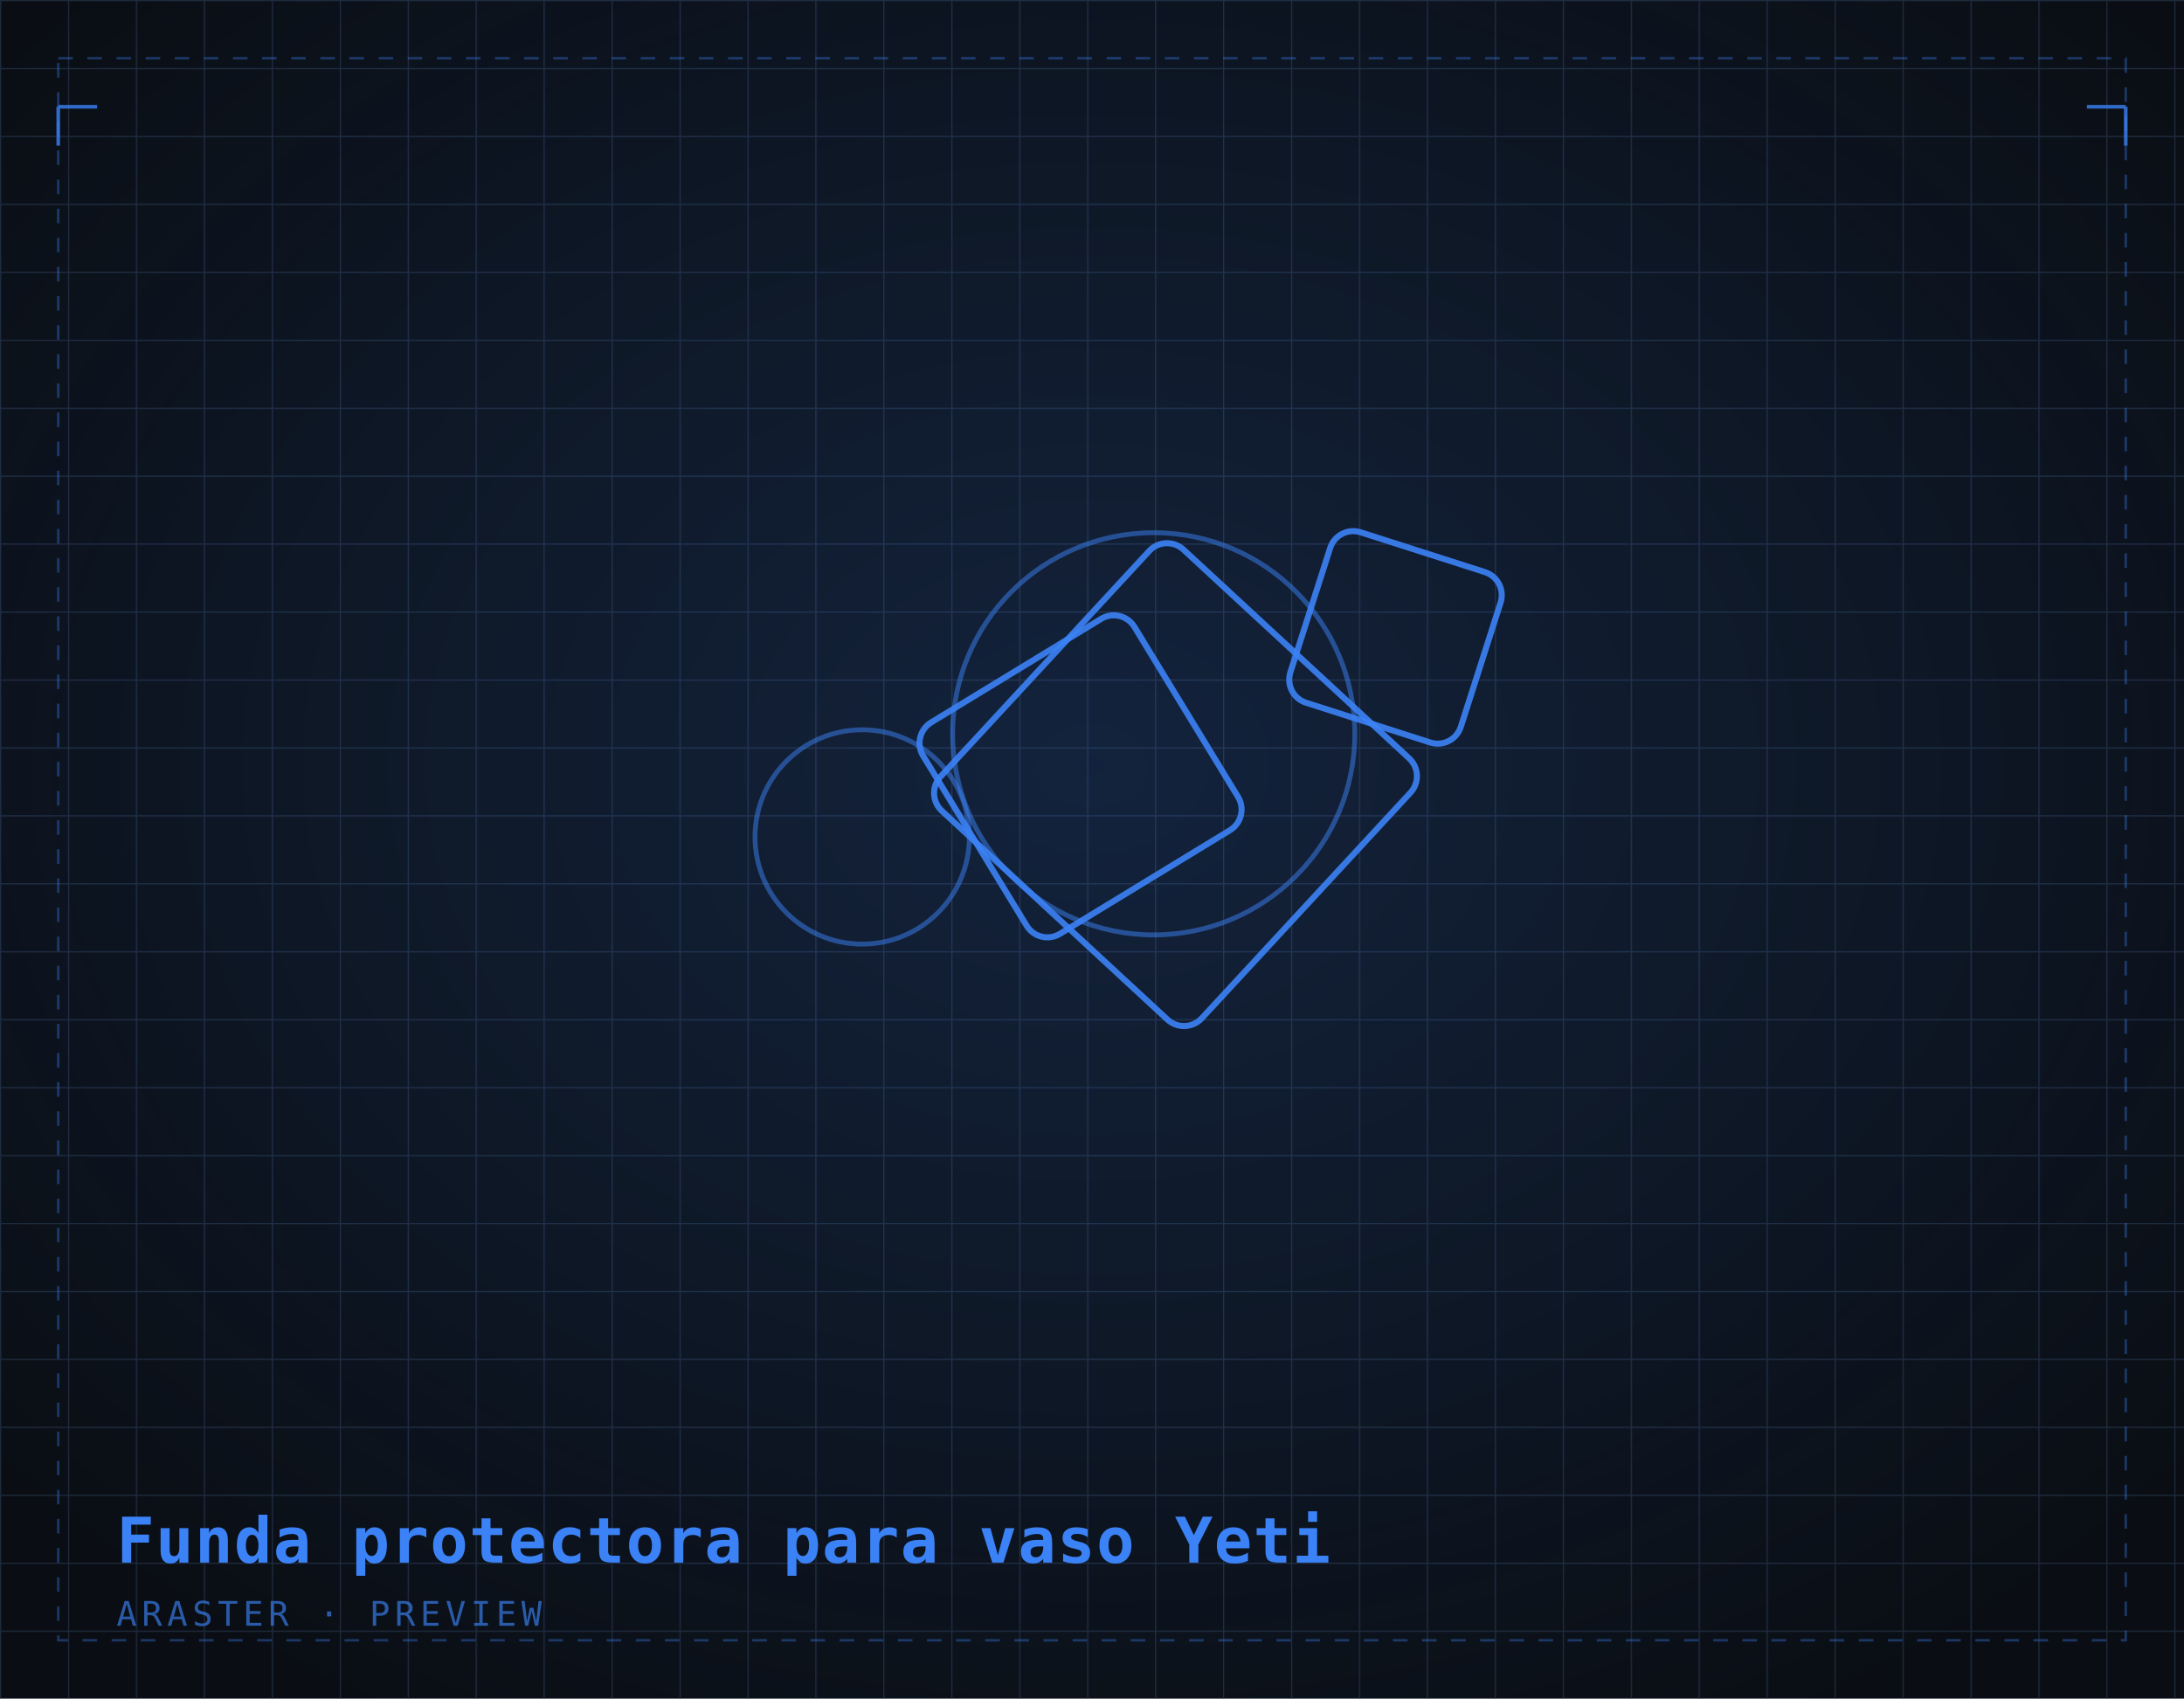
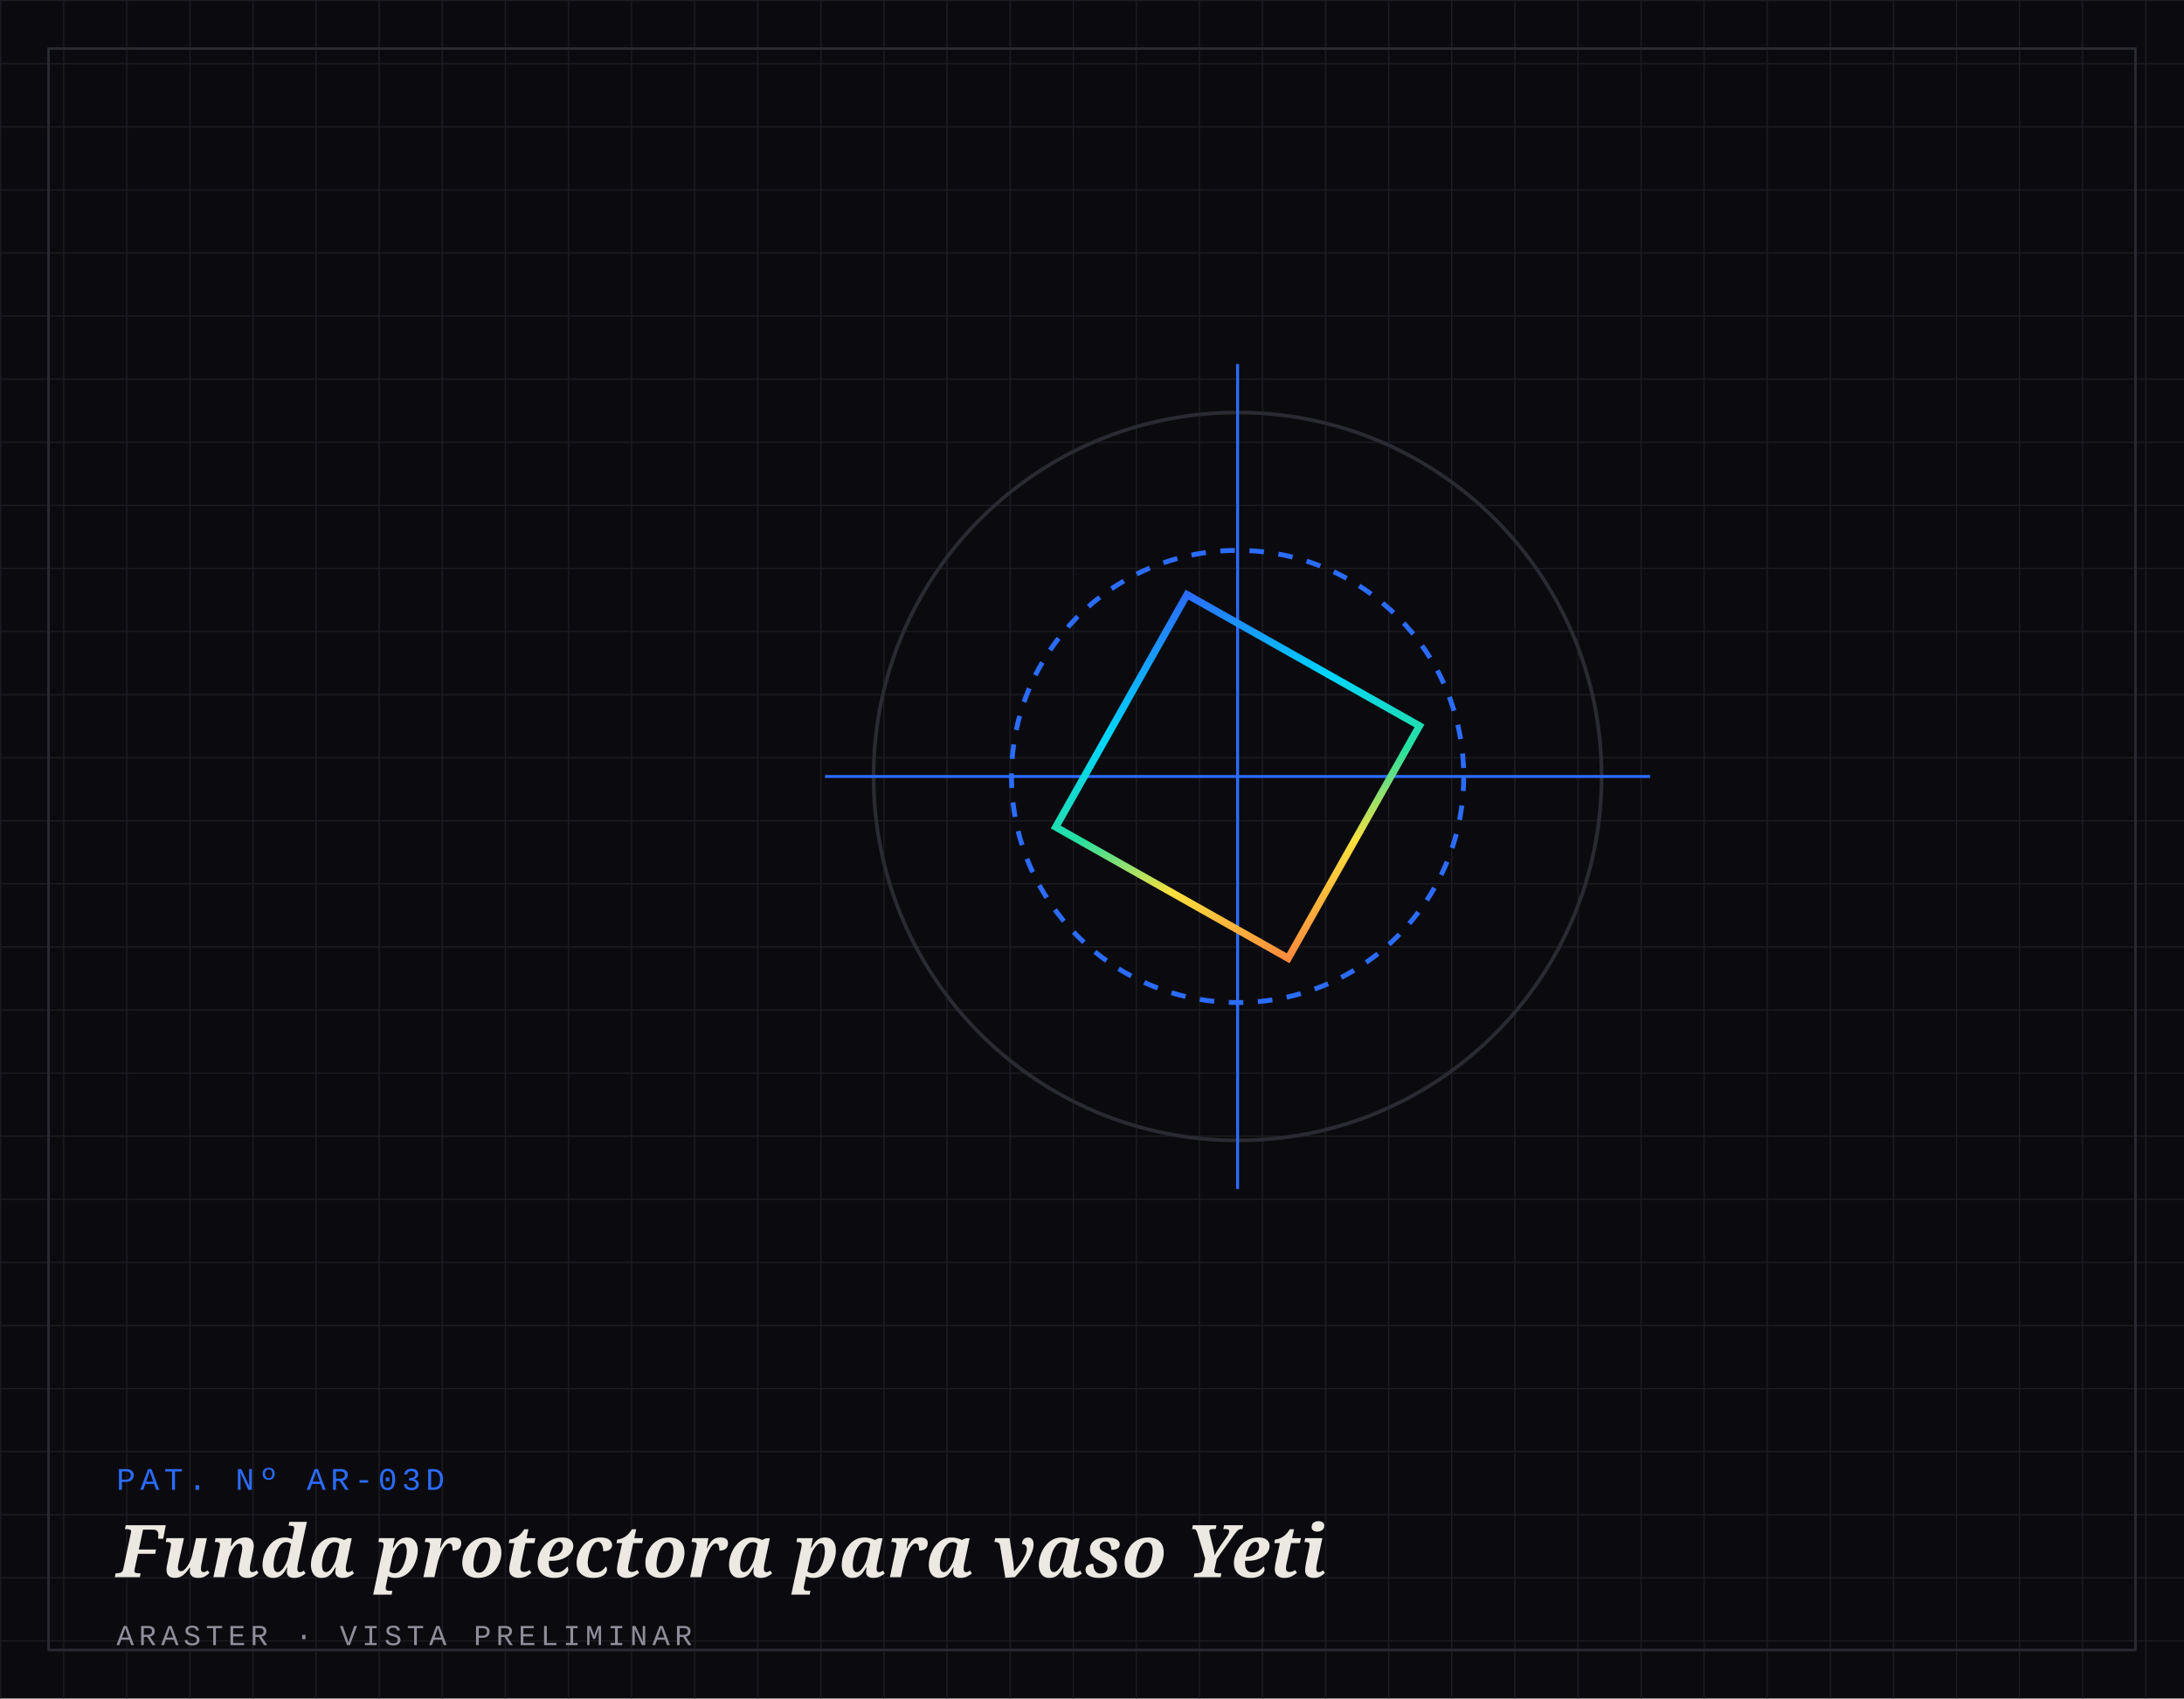
<svg xmlns="http://www.w3.org/2000/svg" viewBox="0 0 900 700" width="900" height="700">
  <defs>
-     <pattern id="grid" width="28" height="28" patternUnits="userSpaceOnUse">
-       <path d="M 28 0 L 0 0 0 28" fill="none" stroke="#1e293b" stroke-width="1" />
+     <pattern id="grid" width="26" height="26" patternUnits="userSpaceOnUse">
+       <path d="M 26 0 L 0 0 0 26" fill="none" stroke="#1c1c22" stroke-width="1" />
    </pattern>
-     <radialGradient id="glow" cx="50%" cy="45%" r="65%">
-       <stop offset="0%" stop-color="#3b82f6" stop-opacity="0.18" />
-       <stop offset="100%" stop-color="#3b82f6" stop-opacity="0" />
-     </radialGradient>
+     <linearGradient id="thermal" x1="0" y1="0" x2="1" y2="1">
+       <stop offset="0%" stop-color="#2b6cff" />
+       <stop offset="30%" stop-color="#00d4ff" />
+       <stop offset="55%" stop-color="#27e0a0" />
+       <stop offset="75%" stop-color="#fbe13d" />
+       <stop offset="100%" stop-color="#ff8a3d" />
+     </linearGradient>
  </defs>
-   <rect width="900" height="700" fill="#0a0e14" />
+   <rect width="900" height="700" fill="#0b0b0f" />
  <rect width="900" height="700" fill="url(#grid)" />
-   <rect width="900" height="700" fill="url(#glow)" />
-   <rect x="24" y="24" width="852" height="652" fill="none" stroke="#3b82f6" stroke-width="1" opacity="0.35" stroke-dasharray="6 6" />
-   <rect x="538.189" y="225.817" width="73.748" height="73.748" rx="10" transform="rotate(17.75365 575.0636 262.6915)" fill="none" stroke="#3b82f6" stroke-width="2.5" opacity="0.9" />
-   <rect x="411.082" y="250.032" width="146.659" height="146.659" rx="10" transform="rotate(42.76694 484.4111 323.3611)" fill="none" stroke="#3b82f6" stroke-width="2.5" opacity="0.9" />
-   <rect x="394.278" y="268.938" width="102.014" height="102.014" rx="10" transform="rotate(58.64298 445.2852 319.9454)" fill="none" stroke="#3b82f6" stroke-width="2.5" opacity="0.9" />
-   <circle cx="355.299" cy="344.922" r="44.163" fill="none" stroke="#3b82f6" stroke-width="2" opacity="0.5" />
-   <circle cx="475.43" cy="302.419" r="82.877" fill="none" stroke="#3b82f6" stroke-width="2" opacity="0.5" />
-   <g font-family="'JetBrains Mono', monospace" fill="#3b82f6">
-     <text x="48" y="644" font-size="26" font-weight="700" letter-spacing="0.5">Funda protectora para vaso Yeti</text>
-     <text x="48" y="670" font-size="14" opacity="0.65" letter-spacing="2">ARASTER · PREVIEW</text>
-   </g>
-   <g stroke="#3b82f6" stroke-width="1.5" opacity="0.8">
-     <line x1="24" y1="60" x2="24" y2="44" />
-     <line x1="24" y1="44" x2="40" y2="44" />
-     <line x1="876" y1="60" x2="876" y2="44" />
-     <line x1="876" y1="44" x2="860" y2="44" />
+   <rect x="20" y="20" width="860" height="660" fill="none" stroke="#2a2a33" stroke-width="1" />
+   <circle cx="510" cy="320" r="150" fill="none" stroke="#2a2a33" stroke-width="1.5" />
+   <circle cx="510" cy="320" r="93.174" fill="none" stroke="#2b6cff" stroke-width="2" stroke-dasharray="6 6" />
+   <line x1="510" y1="150" x2="510" y2="490" stroke="#2b6cff" stroke-width="1.2" />
+   <line x1="340" y1="320" x2="680" y2="320" stroke="#2b6cff" stroke-width="1.2" />
+   <rect x="455" y="265" width="110" height="110" fill="none" stroke="url(#thermal)" stroke-width="3" transform="rotate(29.45244 510 320)" />
+   <g font-family="Georgia, serif" fill="#ece9e2">
+     <text x="48" y="614" font-size="13" letter-spacing="2" fill="#2b6cff" font-family="Courier New, monospace">PAT. Nº AR-03D</text>
+     <text x="48" y="650" font-size="30" font-style="italic" font-weight="600">Funda protectora para vaso Yeti</text>
+     <text x="48" y="678" font-size="12" letter-spacing="2" fill="#8f8d9a" font-family="Courier New, monospace">ARASTER · VISTA PRELIMINAR</text>
  </g>
</svg>
